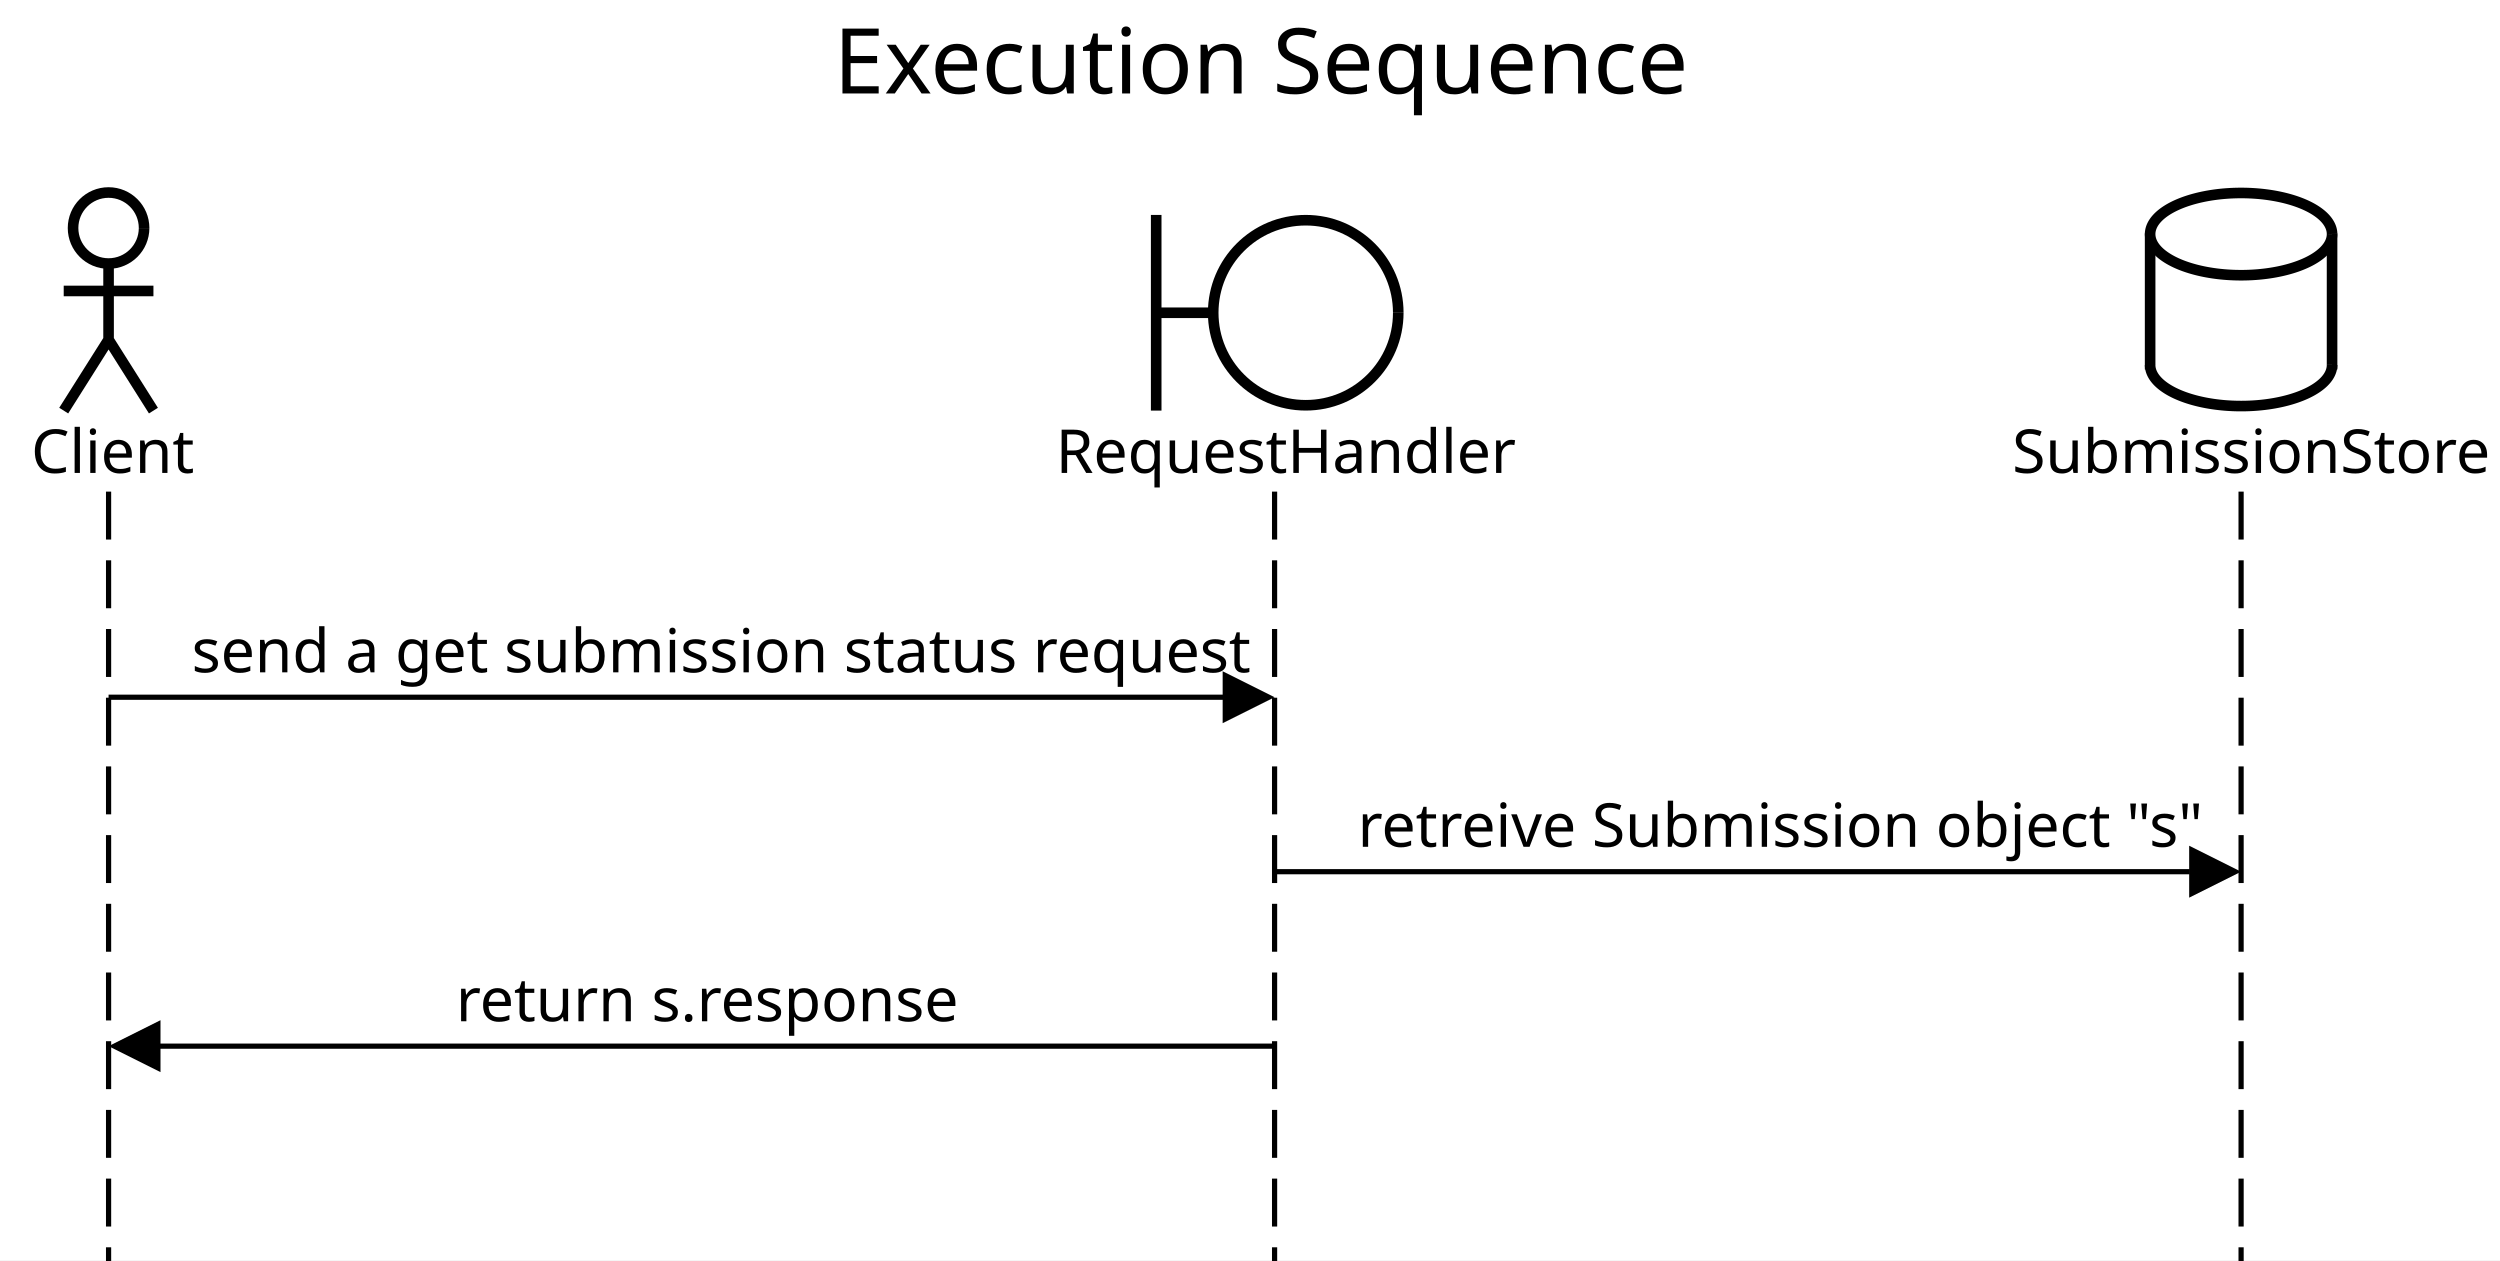
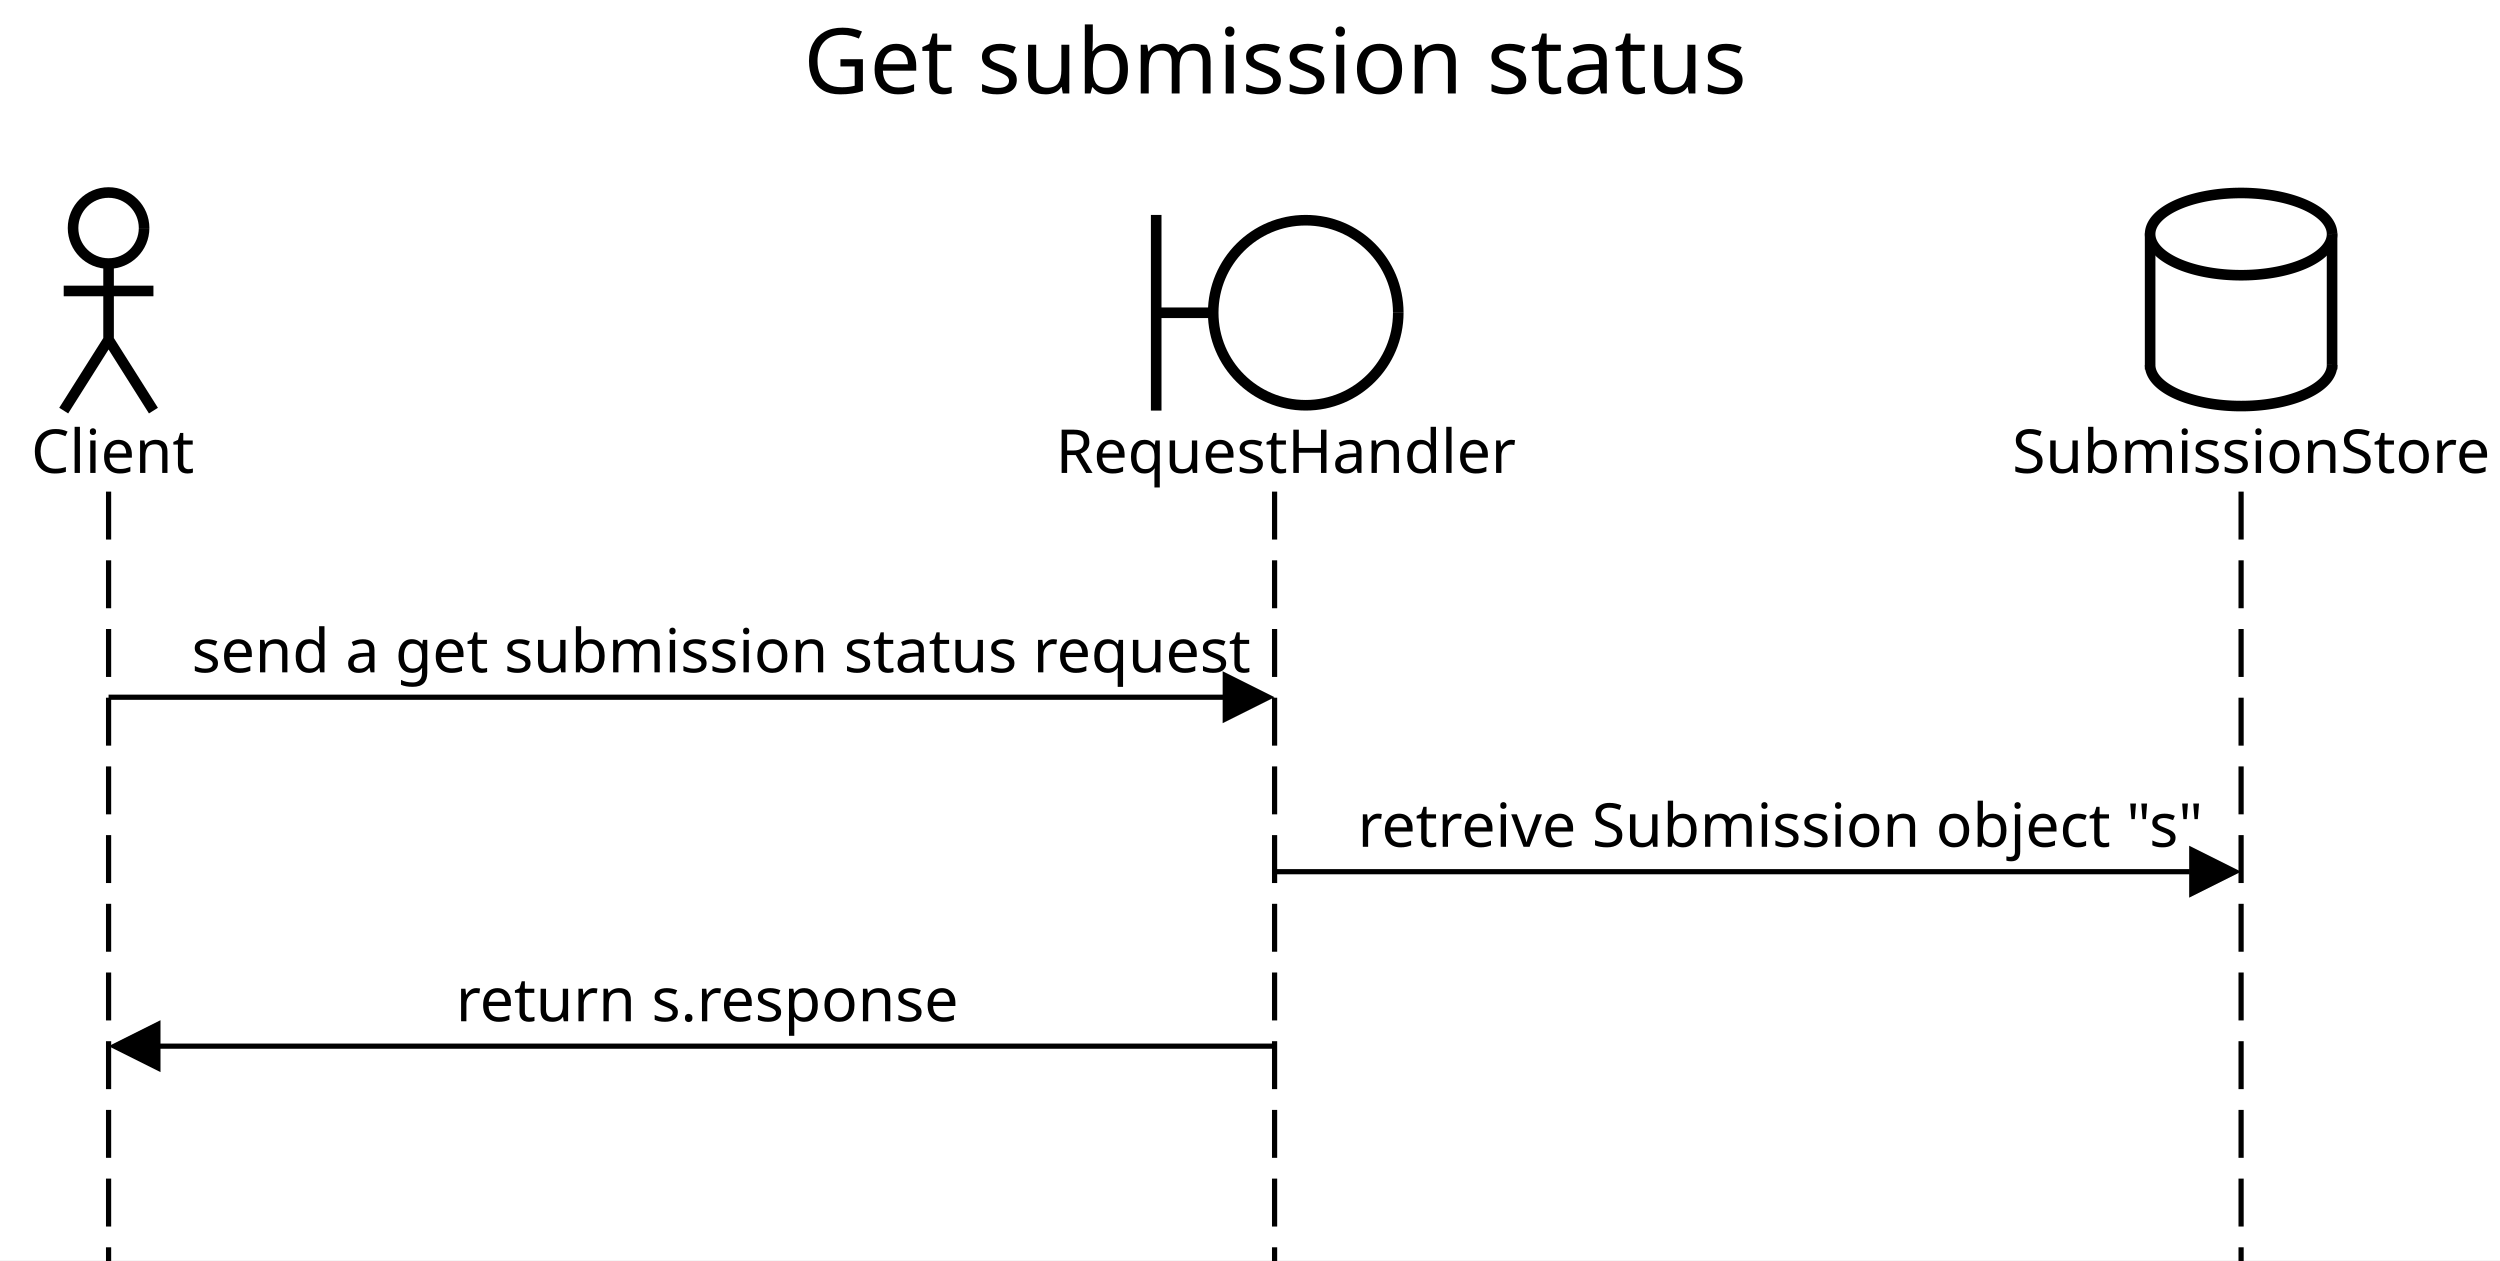
<svg xmlns="http://www.w3.org/2000/svg" version="1.1" width="605" height="305">
  <defs />
  <g>
    <g />
    <g />
    <g />
    <g>
      <rect fill="white" stroke="none" x="0" y="0" width="605" height="305" />
    </g>
    <g>
-       <text fill="black" stroke="none" font-family="sans-serif" font-size="16.5pt" font-style="normal" font-weight="normal" text-decoration="normal" x="201.733" y="22.618" text-anchor="start" dominant-baseline="alphabetic" xml:space="preserve">Execution Sequence</text>
+       <text fill="black" stroke="none" font-family="sans-serif" font-size="16.5pt" font-style="normal" font-weight="normal" text-decoration="normal" x="194.428" y="22.618" text-anchor="start" dominant-baseline="alphabetic" xml:space="preserve">Get submission status</text>
    </g>
    <g />
    <g>
      <path fill="none" stroke="black" paint-order="fill stroke markers" d=" M 26.275 118.971 L 26.275 305.946" stroke-miterlimit="10" stroke-width="1.257" stroke-dasharray="11.599,5.026" />
      <path fill="none" stroke="black" paint-order="fill stroke markers" d=" M 308.449 118.971 L 308.449 305.946" stroke-miterlimit="10" stroke-width="1.257" stroke-dasharray="11.599,5.026" />
      <path fill="none" stroke="black" paint-order="fill stroke markers" d=" M 542.345 118.971 L 542.345 305.946" stroke-miterlimit="10" stroke-width="1.257" stroke-dasharray="11.599,5.026" />
    </g>
    <g>
      <g>
        <path fill="white" stroke="black" paint-order="fill stroke markers" d=" M 34.87 55.188 A 8.595 8.595 0 1 1 34.87 55.179 M 26.275 63.783 L 26.275 82.179 M 15.418 70.417 L 37.131 70.417 M 26.275 82.179 L 15.418 99.368 M 26.275 82.179 L 37.131 99.368" stroke-miterlimit="10" stroke-width="2.563" stroke-dasharray="" />
      </g>
      <g>
        <g />
        <text fill="black" stroke="none" font-family="sans-serif" font-size="11pt" font-style="normal" font-weight="normal" text-decoration="normal" x="7.539" y="114.447" text-anchor="start" dominant-baseline="alphabetic" xml:space="preserve">Client</text>
      </g>
      <g>
        <path fill="white" stroke="black" paint-order="fill stroke markers" d=" M 338.38 75.695 A 22.392 22.392 0 1 1 338.38 75.672 M 279.799 52.021 L 279.799 99.368 M 278.517 75.695 L 293.596 75.695" stroke-miterlimit="10" stroke-width="2.563" stroke-dasharray="" />
      </g>
      <g>
        <g />
        <text fill="black" stroke="none" font-family="sans-serif" font-size="11pt" font-style="normal" font-weight="normal" text-decoration="normal" x="255.491" y="114.447" text-anchor="start" dominant-baseline="alphabetic" xml:space="preserve">RequestHandler</text>
      </g>
      <g>
        <path fill="white" stroke="black" paint-order="fill stroke markers" d=" M 520.331 89.416 L 520.331 57.751 L 564.36 57.751 L 564.36 89.416" stroke-miterlimit="10" stroke-width="2.563" stroke-dasharray="" />
        <path fill="white" stroke="black" paint-order="fill stroke markers" d=" M 564.36 56.65 L 564.359 56.75 L 564.356 56.85 L 564.35 56.949 L 564.343 57.048 L 564.333 57.148 L 564.321 57.247 L 564.306 57.347 L 564.29 57.446 L 564.271 57.545 L 564.25 57.644 L 564.227 57.743 L 564.202 57.842 L 564.175 57.941 L 564.145 58.039 L 564.113 58.138 L 564.079 58.236 L 564.043 58.334 L 564.005 58.432 L 563.964 58.53 L 563.921 58.628 L 563.877 58.725 L 563.83 58.822 L 563.781 58.919 L 563.729 59.016 L 563.676 59.113 L 563.62 59.209 L 563.563 59.305 L 563.503 59.401 L 563.441 59.496 L 563.377 59.591 L 563.311 59.686 L 563.243 59.781 L 563.172 59.875 L 563.1 59.969 L 563.026 60.063 L 562.949 60.156 L 562.871 60.249 L 562.79 60.342 L 562.707 60.434 L 562.622 60.526 L 562.536 60.617 L 562.447 60.708 L 562.356 60.799 L 562.263 60.889 L 562.169 60.979 L 562.072 61.069 L 561.973 61.158 L 561.873 61.246 L 561.77 61.334 L 561.665 61.422 L 561.559 61.509 L 561.45 61.595 L 561.34 61.682 L 561.228 61.767 L 561.114 61.852 L 560.998 61.937 L 560.88 62.021 L 560.76 62.104 L 560.638 62.187 L 560.515 62.27 L 560.39 62.352 L 560.263 62.433 L 560.134 62.514 L 560.003 62.594 L 559.871 62.673 L 559.737 62.752 L 559.601 62.83 L 559.464 62.908 L 559.324 62.985 L 559.183 63.062 L 559.041 63.137 L 558.896 63.213 L 558.75 63.287 L 558.603 63.361 L 558.453 63.434 L 558.303 63.507 L 558.15 63.578 L 557.996 63.649 L 557.841 63.72 L 557.683 63.79 L 557.525 63.859 L 557.364 63.927 L 557.203 63.994 L 557.04 64.061 L 556.875 64.127 L 556.709 64.192 L 556.541 64.257 L 556.372 64.321 L 556.202 64.384 L 556.03 64.446 L 555.857 64.508 L 555.683 64.568 L 555.507 64.628 L 555.33 64.687 L 555.151 64.746 L 554.971 64.803 L 554.79 64.86 L 554.608 64.916 L 554.425 64.971 L 554.24 65.025 L 554.054 65.078 L 553.867 65.131 L 553.679 65.182 L 553.49 65.233 L 553.299 65.283 L 553.108 65.332 L 552.915 65.38 L 552.722 65.428 L 552.527 65.474 L 552.331 65.52 L 552.135 65.564 L 551.937 65.608 L 551.738 65.651 L 551.539 65.693 L 551.338 65.734 L 551.137 65.774 L 550.935 65.814 L 550.731 65.852 L 550.528 65.89 L 550.323 65.926 L 550.117 65.962 L 549.911 65.996 L 549.704 66.03 L 549.496 66.063 L 549.287 66.095 L 549.078 66.126 L 548.868 66.156 L 548.657 66.185 L 548.446 66.213 L 548.234 66.24 L 548.022 66.266 L 547.809 66.291 L 547.595 66.315 L 547.381 66.339 L 547.167 66.361 L 546.952 66.382 L 546.736 66.402 L 546.52 66.422 L 546.304 66.44 L 546.087 66.458 L 545.87 66.474 L 545.653 66.489 L 545.435 66.504 L 545.217 66.517 L 544.998 66.53 L 544.78 66.541 L 544.561 66.552 L 544.342 66.561 L 544.122 66.57 L 543.903 66.577 L 543.683 66.584 L 543.463 66.59 L 543.243 66.594 L 543.023 66.598 L 542.803 66.6 L 542.583 66.602 L 542.363 66.602 L 542.143 66.602 L 541.923 66.601 L 541.703 66.598 L 541.483 66.595 L 541.263 66.59 L 541.043 66.585 L 540.823 66.579 L 540.604 66.571 L 540.384 66.563 L 540.165 66.553 L 539.946 66.543 L 539.727 66.532 L 539.509 66.519 L 539.291 66.506 L 539.073 66.492 L 538.855 66.477 L 538.638 66.46 L 538.421 66.443 L 538.205 66.425 L 537.989 66.406 L 537.773 66.385 L 537.558 66.364 L 537.344 66.342 L 537.13 66.319 L 536.916 66.295 L 536.703 66.27 L 536.49 66.244 L 536.278 66.217 L 536.067 66.189 L 535.856 66.16 L 535.646 66.13 L 535.437 66.1 L 535.228 66.068 L 535.02 66.035 L 534.813 66.002 L 534.607 65.967 L 534.401 65.932 L 534.196 65.895 L 533.992 65.858 L 533.789 65.82 L 533.586 65.781 L 533.385 65.741 L 533.184 65.7 L 532.984 65.658 L 532.786 65.615 L 532.588 65.571 L 532.391 65.527 L 532.195 65.481 L 532 65.435 L 531.806 65.388 L 531.614 65.34 L 531.422 65.291 L 531.231 65.241 L 531.042 65.19 L 530.854 65.139 L 530.666 65.086 L 530.48 65.033 L 530.295 64.979 L 530.112 64.924 L 529.929 64.869 L 529.748 64.812 L 529.568 64.755 L 529.39 64.697 L 529.212 64.638 L 529.036 64.578 L 528.862 64.517 L 528.688 64.456 L 528.516 64.394 L 528.346 64.331 L 528.177 64.267 L 528.009 64.203 L 527.842 64.138 L 527.678 64.072 L 527.514 64.005 L 527.352 63.938 L 527.192 63.869 L 527.033 63.801 L 526.875 63.731 L 526.72 63.661 L 526.565 63.59 L 526.413 63.518 L 526.261 63.446 L 526.112 63.373 L 525.964 63.299 L 525.818 63.225 L 525.673 63.149 L 525.53 63.074 L 525.389 62.997 L 525.249 62.92 L 525.112 62.843 L 524.975 62.765 L 524.841 62.686 L 524.708 62.606 L 524.578 62.526 L 524.448 62.446 L 524.321 62.365 L 524.196 62.283 L 524.072 62.201 L 523.95 62.118 L 523.83 62.034 L 523.712 61.95 L 523.596 61.866 L 523.481 61.781 L 523.369 61.695 L 523.258 61.609 L 523.149 61.523 L 523.042 61.436 L 522.938 61.348 L 522.835 61.26 L 522.734 61.172 L 522.635 61.083 L 522.538 60.993 L 522.442 60.904 L 522.349 60.814 L 522.258 60.723 L 522.169 60.632 L 522.082 60.541 L 521.997 60.449 L 521.914 60.357 L 521.833 60.264 L 521.754 60.171 L 521.677 60.078 L 521.603 59.984 L 521.53 59.89 L 521.459 59.796 L 521.391 59.701 L 521.324 59.607 L 521.26 59.511 L 521.198 59.416 L 521.138 59.32 L 521.08 59.224 L 521.024 59.128 L 520.97 59.031 L 520.918 58.935 L 520.869 58.838 L 520.822 58.741 L 520.776 58.643 L 520.733 58.546 L 520.693 58.448 L 520.654 58.35 L 520.617 58.252 L 520.583 58.153 L 520.551 58.055 L 520.521 57.956 L 520.493 57.858 L 520.468 57.759 L 520.444 57.66 L 520.423 57.561 L 520.404 57.462 L 520.387 57.362 L 520.372 57.263 L 520.36 57.164 L 520.35 57.064 L 520.342 56.965 L 520.336 56.865 L 520.332 56.766 L 520.331 56.666 L 520.331 56.567 L 520.334 56.467 L 520.34 56.368 L 520.347 56.268 L 520.356 56.169 L 520.368 56.07 L 520.382 55.97 L 520.398 55.871 L 520.417 55.772 L 520.437 55.673 L 520.46 55.574 L 520.485 55.475 L 520.512 55.376 L 520.541 55.277 L 520.573 55.179 L 520.606 55.081 L 520.642 54.982 L 520.68 54.884 L 520.72 54.787 L 520.763 54.689 L 520.807 54.591 L 520.854 54.494 L 520.902 54.397 L 520.953 54.3 L 521.006 54.204 L 521.062 54.107 L 521.119 54.011 L 521.178 53.915 L 521.24 53.82 L 521.304 53.725 L 521.369 53.63 L 521.437 53.535 L 521.507 53.441 L 521.579 53.347 L 521.653 53.253 L 521.73 53.16 L 521.808 53.067 L 521.888 52.974 L 521.97 52.882 L 522.055 52.79 L 522.141 52.698 L 522.23 52.607 L 522.32 52.516 L 522.413 52.426 L 522.507 52.336 L 522.603 52.247 L 522.702 52.158 L 522.802 52.069 L 522.905 51.981 L 523.009 51.893 L 523.115 51.806 L 523.223 51.719 L 523.333 51.633 L 523.445 51.547 L 523.559 51.462 L 523.675 51.378 L 523.792 51.293 L 523.912 51.21 L 524.033 51.127 L 524.156 51.044 L 524.281 50.962 L 524.408 50.881 L 524.536 50.8 L 524.667 50.72 L 524.799 50.64 L 524.932 50.561 L 525.068 50.483 L 525.205 50.405 L 525.344 50.328 L 525.485 50.251 L 525.627 50.176 L 525.772 50.1 L 525.917 50.026 L 526.065 49.952 L 526.214 49.878 L 526.364 49.806 L 526.516 49.734 L 526.67 49.663 L 526.826 49.592 L 526.982 49.522 L 527.141 49.453 L 527.301 49.385 L 527.462 49.317 L 527.625 49.25 L 527.79 49.184 L 527.956 49.119 L 528.123 49.054 L 528.292 48.99 L 528.462 48.927 L 528.633 48.865 L 528.806 48.803 L 528.981 48.742 L 529.156 48.682 L 529.333 48.623 L 529.511 48.565 L 529.691 48.507 L 529.872 48.45 L 530.054 48.394 L 530.237 48.339 L 530.421 48.285 L 530.607 48.231 L 530.794 48.179 L 530.982 48.127 L 531.171 48.076 L 531.361 48.026 L 531.552 47.977 L 531.745 47.928 L 531.938 47.881 L 532.133 47.834 L 532.328 47.788 L 532.525 47.744 L 532.722 47.7 L 532.921 47.657 L 533.12 47.614 L 533.321 47.573 L 533.522 47.533 L 533.724 47.493 L 533.927 47.455 L 534.131 47.417 L 534.336 47.381 L 534.541 47.345 L 534.747 47.31 L 534.954 47.276 L 535.162 47.243 L 535.37 47.211 L 535.58 47.18 L 535.789 47.15 L 536 47.121 L 536.211 47.093 L 536.423 47.065 L 536.635 47.039 L 536.848 47.014 L 537.061 46.989 L 537.275 46.966 L 537.49 46.944 L 537.705 46.922 L 537.92 46.902 L 538.136 46.882 L 538.352 46.864 L 538.569 46.846 L 538.786 46.83 L 539.004 46.814 L 539.221 46.799 L 539.439 46.786 L 539.658 46.773 L 539.876 46.761 L 540.095 46.751 L 540.314 46.741 L 540.534 46.732 L 540.753 46.725 L 540.973 46.718 L 541.193 46.712 L 541.413 46.708 L 541.633 46.704 L 541.853 46.701 L 542.073 46.699 L 542.293 46.699 L 542.513 46.699 L 542.733 46.7 L 542.953 46.702 L 543.173 46.706 L 543.393 46.71 L 543.613 46.715 L 543.833 46.721 L 544.052 46.729 L 544.272 46.737 L 544.491 46.746 L 544.71 46.756 L 544.929 46.767 L 545.147 46.779 L 545.365 46.793 L 545.583 46.807 L 545.801 46.822 L 546.018 46.838 L 546.235 46.855 L 546.452 46.873 L 546.668 46.892 L 546.883 46.912 L 547.098 46.933 L 547.313 46.955 L 547.527 46.978 L 547.741 47.002 L 547.954 47.027 L 548.167 47.053 L 548.379 47.08 L 548.59 47.107 L 548.801 47.136 L 549.011 47.166 L 549.221 47.196 L 549.429 47.228 L 549.638 47.26 L 549.845 47.294 L 550.051 47.328 L 550.257 47.363 L 550.462 47.4 L 550.667 47.437 L 550.87 47.475 L 551.073 47.514 L 551.274 47.554 L 551.475 47.595 L 551.675 47.636 L 551.874 47.679 L 552.072 47.723 L 552.269 47.767 L 552.465 47.812 L 552.66 47.858 L 552.854 47.905 L 553.047 47.953 L 553.239 48.002 L 553.429 48.052 L 553.619 48.102 L 553.807 48.154 L 553.995 48.206 L 554.181 48.259 L 554.366 48.313 L 554.55 48.368 L 554.733 48.423 L 554.914 48.48 L 555.094 48.537 L 555.273 48.595 L 555.45 48.654 L 555.627 48.714 L 555.802 48.774 L 555.975 48.835 L 556.147 48.897 L 556.318 48.96 L 556.488 49.024 L 556.656 49.088 L 556.822 49.153 L 556.987 49.219 L 557.151 49.285 L 557.313 49.353 L 557.474 49.421 L 557.633 49.489 L 557.791 49.559 L 557.947 49.629 L 558.101 49.7 L 558.254 49.771 L 558.406 49.844 L 558.555 49.917 L 558.704 49.99 L 558.85 50.065 L 558.995 50.139 L 559.138 50.215 L 559.28 50.291 L 559.419 50.368 L 559.558 50.446 L 559.694 50.524 L 559.829 50.603 L 559.962 50.682 L 560.093 50.762 L 560.222 50.842 L 560.35 50.923 L 560.475 51.005 L 560.599 51.087 L 560.722 51.17 L 560.842 51.253 L 560.96 51.337 L 561.077 51.422 L 561.192 51.507 L 561.304 51.592 L 561.415 51.678 L 561.524 51.765 L 561.632 51.851 L 561.737 51.939 L 561.84 52.027 L 561.941 52.115 L 562.041 52.204 L 562.138 52.293 L 562.233 52.383 L 562.327 52.473 L 562.418 52.564 L 562.508 52.655 L 562.595 52.746 L 562.68 52.838 L 562.764 52.93 L 562.845 53.022 L 562.924 53.115 L 563.001 53.208 L 563.077 53.302 L 563.15 53.396 L 563.221 53.49 L 563.289 53.584 L 563.356 53.679 L 563.421 53.774 L 563.483 53.87 L 563.544 53.965 L 563.602 54.061 L 563.658 54.158 L 563.713 54.254 L 563.764 54.351 L 563.814 54.448 L 563.862 54.545 L 563.907 54.642 L 563.951 54.74 L 563.992 54.838 L 564.031 54.936 L 564.068 55.034 L 564.103 55.132 L 564.135 55.23 L 564.165 55.329 L 564.193 55.428 L 564.219 55.526 L 564.243 55.625 L 564.265 55.724 L 564.284 55.824 L 564.301 55.923 L 564.316 56.022 L 564.329 56.121 L 564.34 56.221 L 564.348 56.32 L 564.354 56.42 L 564.358 56.519 L 564.36 56.619 M 564.36 88.316 L 564.359 88.415 L 564.356 88.515 L 564.35 88.614 L 564.343 88.714 L 564.333 88.813 L 564.321 88.912 L 564.306 89.012 L 564.29 89.111 L 564.271 89.21 L 564.25 89.309 L 564.227 89.408 L 564.202 89.507 L 564.175 89.606 L 564.145 89.704 L 564.113 89.803 L 564.079 89.901 L 564.043 89.999 L 564.005 90.097 L 563.964 90.195 L 563.921 90.293 L 563.877 90.39 L 563.83 90.487 L 563.781 90.584 L 563.729 90.681 L 563.676 90.778 L 563.62 90.874 L 563.563 90.97 L 563.503 91.066 L 563.441 91.161 L 563.377 91.257 L 563.311 91.352 L 563.243 91.446 L 563.172 91.54 L 563.1 91.634 L 563.026 91.728 L 562.949 91.821 L 562.871 91.914 L 562.79 92.007 L 562.707 92.099 L 562.622 92.191 L 562.536 92.283 L 562.447 92.374 L 562.356 92.464 L 562.263 92.555 L 562.169 92.644 L 562.072 92.734 L 561.973 92.823 L 561.873 92.911 L 561.77 92.999 L 561.665 93.087 L 561.559 93.174 L 561.45 93.261 L 561.34 93.347 L 561.228 93.432 L 561.114 93.517 L 560.998 93.602 L 560.88 93.686 L 560.76 93.77 L 560.638 93.853 L 560.515 93.935 L 560.39 94.017 L 560.263 94.098 L 560.134 94.179 L 560.003 94.259 L 559.871 94.338 L 559.737 94.417 L 559.601 94.496 L 559.464 94.573 L 559.324 94.65 L 559.183 94.727 L 559.041 94.803 L 558.896 94.878 L 558.75 94.952 L 558.603 95.026 L 558.453 95.099 L 558.303 95.172 L 558.15 95.244 L 557.996 95.315 L 557.841 95.385 L 557.683 95.455 L 557.525 95.524 L 557.364 95.592 L 557.203 95.659 L 557.04 95.726 L 556.875 95.792 L 556.709 95.858 L 556.541 95.922 L 556.372 95.986 L 556.202 96.049 L 556.03 96.111 L 555.857 96.173 L 555.683 96.233 L 555.507 96.293 L 555.33 96.352 L 555.151 96.411 L 554.971 96.468 L 554.79 96.525 L 554.608 96.581 L 554.425 96.636 L 554.24 96.69 L 554.054 96.743 L 553.867 96.796 L 553.679 96.847 L 553.49 96.898 L 553.299 96.948 L 553.108 96.997 L 552.915 97.045 L 552.722 97.093 L 552.527 97.139 L 552.331 97.185 L 552.135 97.23 L 551.937 97.273 L 551.738 97.316 L 551.539 97.358 L 551.338 97.399 L 551.137 97.44 L 550.935 97.479 L 550.731 97.517 L 550.528 97.555 L 550.323 97.591 L 550.117 97.627 L 549.911 97.661 L 549.704 97.695 L 549.496 97.728 L 549.287 97.76 L 549.078 97.791 L 548.868 97.821 L 548.657 97.85 L 548.446 97.878 L 548.234 97.905 L 548.022 97.931 L 547.809 97.956 L 547.595 97.98 L 547.381 98.004 L 547.167 98.026 L 546.952 98.047 L 546.736 98.068 L 546.52 98.087 L 546.304 98.105 L 546.087 98.123 L 545.87 98.139 L 545.653 98.155 L 545.435 98.169 L 545.217 98.183 L 544.998 98.195 L 544.78 98.207 L 544.561 98.217 L 544.342 98.227 L 544.122 98.235 L 543.903 98.243 L 543.683 98.249 L 543.463 98.255 L 543.243 98.259 L 543.023 98.263 L 542.803 98.265 L 542.583 98.267 L 542.363 98.268 L 542.143 98.267 L 541.923 98.266 L 541.703 98.263 L 541.483 98.26 L 541.263 98.256 L 541.043 98.25 L 540.823 98.244 L 540.604 98.236 L 540.384 98.228 L 540.165 98.219 L 539.946 98.208 L 539.727 98.197 L 539.509 98.185 L 539.291 98.171 L 539.073 98.157 L 538.855 98.142 L 538.638 98.125 L 538.421 98.108 L 538.205 98.09 L 537.989 98.071 L 537.773 98.051 L 537.558 98.029 L 537.344 98.007 L 537.13 97.984 L 536.916 97.96 L 536.703 97.935 L 536.49 97.909 L 536.278 97.882 L 536.067 97.854 L 535.856 97.825 L 535.646 97.796 L 535.437 97.765 L 535.228 97.733 L 535.02 97.7 L 534.813 97.667 L 534.607 97.632 L 534.401 97.597 L 534.196 97.561 L 533.992 97.523 L 533.789 97.485 L 533.586 97.446 L 533.385 97.406 L 533.184 97.365 L 532.984 97.323 L 532.786 97.28 L 532.588 97.237 L 532.391 97.192 L 532.195 97.147 L 532 97.1 L 531.806 97.053 L 531.614 97.005 L 531.422 96.956 L 531.231 96.906 L 531.042 96.856 L 530.854 96.804 L 530.666 96.752 L 530.48 96.698 L 530.295 96.644 L 530.112 96.59 L 529.929 96.534 L 529.748 96.477 L 529.568 96.42 L 529.39 96.362 L 529.212 96.303 L 529.036 96.243 L 528.862 96.182 L 528.688 96.121 L 528.516 96.059 L 528.346 95.996 L 528.177 95.932 L 528.009 95.868 L 527.842 95.803 L 527.678 95.737 L 527.514 95.67 L 527.352 95.603 L 527.192 95.535 L 527.033 95.466 L 526.875 95.396 L 526.72 95.326 L 526.565 95.255 L 526.413 95.183 L 526.261 95.111 L 526.112 95.038 L 525.964 94.964 L 525.818 94.89 L 525.673 94.815 L 525.53 94.739 L 525.389 94.663 L 525.249 94.586 L 525.112 94.508 L 524.975 94.43 L 524.841 94.351 L 524.708 94.272 L 524.578 94.192 L 524.448 94.111 L 524.321 94.03 L 524.196 93.948 L 524.072 93.866 L 523.95 93.783 L 523.83 93.699 L 523.712 93.615 L 523.596 93.531 L 523.481 93.446 L 523.369 93.36 L 523.258 93.274 L 523.149 93.188 L 523.042 93.101 L 522.938 93.013 L 522.835 92.925 L 522.734 92.837 L 522.635 92.748 L 522.538 92.659 L 522.442 92.569 L 522.349 92.479 L 522.258 92.388 L 522.169 92.297 L 522.082 92.206 L 521.997 92.114 L 521.914 92.022 L 521.833 91.929 L 521.754 91.836 L 521.677 91.743 L 521.603 91.649 L 521.53 91.555 L 521.459 91.461 L 521.391 91.367 L 521.324 91.272 L 521.26 91.177 L 521.198 91.081 L 521.138 90.985 L 521.08 90.889 L 521.024 90.793 L 520.97 90.697 L 520.918 90.6 L 520.869 90.503 L 520.822 90.406 L 520.776 90.308 L 520.733 90.211 L 520.693 90.113 L 520.654 90.015 L 520.617 89.917 L 520.583 89.819 L 520.551 89.72 L 520.521 89.621 L 520.493 89.523 L 520.468 89.424 L 520.444 89.325 L 520.423 89.226 L 520.404 89.127 L 520.387 89.028 L 520.372 88.928 L 520.36 88.829 L 520.35 88.729 L 520.342 88.63 L 520.336 88.531 L 520.332 88.431 L 520.331 88.331" stroke-miterlimit="10" stroke-width="2.563" stroke-dasharray="" />
      </g>
      <g>
        <g />
        <text fill="black" stroke="none" font-family="sans-serif" font-size="11pt" font-style="normal" font-weight="normal" text-decoration="normal" x="486.952" y="114.447" text-anchor="start" dominant-baseline="alphabetic" xml:space="preserve">SubmissionStore</text>
      </g>
    </g>
    <g>
      <g>
        <g>
          <rect fill="white" stroke="none" x="44.118" y="149.128" width="246.488" height="19.602" />
        </g>
        <text fill="black" stroke="none" font-family="sans-serif" font-size="11pt" font-style="normal" font-weight="normal" text-decoration="normal" x="46.38" y="162.699" text-anchor="start" dominant-baseline="alphabetic" xml:space="preserve">send a get submission status request</text>
      </g>
      <g>
        <path fill="none" stroke="black" paint-order="fill stroke markers" d=" M 26.275 168.73 L 296.034 168.73" stroke-miterlimit="10" stroke-width="1.257" stroke-dasharray="" />
        <g transform="translate(308.4485,168.7301) translate(-308.4485,-168.7301)">
          <path fill="black" stroke="none" paint-order="stroke fill markers" d=" M 295.883 162.447 L 308.449 168.73 L 295.883 175.013 Z" />
        </g>
      </g>
      <g>
        <g>
          <rect fill="white" stroke="none" x="326.292" y="191.348" width="198.211" height="19.602" />
        </g>
        <text fill="black" stroke="none" font-family="sans-serif" font-size="11pt" font-style="normal" font-weight="normal" text-decoration="normal" x="328.553" y="204.919" text-anchor="start" dominant-baseline="alphabetic" xml:space="preserve">retreive Submission object "s"</text>
      </g>
      <g>
        <path fill="none" stroke="black" paint-order="fill stroke markers" d=" M 308.449 210.95 L 529.931 210.95" stroke-miterlimit="10" stroke-width="1.257" stroke-dasharray="" />
        <g transform="translate(542.3455,210.9503) translate(-542.3455,-210.9503)">
          <path fill="black" stroke="none" paint-order="stroke fill markers" d=" M 529.78 204.668 L 542.345 210.95 L 529.78 217.233 Z" />
        </g>
      </g>
      <g>
        <g>
          <rect fill="white" stroke="none" x="108.074" y="233.568" width="118.575" height="19.602" />
        </g>
        <text fill="black" stroke="none" font-family="sans-serif" font-size="11pt" font-style="normal" font-weight="normal" text-decoration="normal" x="110.336" y="247.139" text-anchor="start" dominant-baseline="alphabetic" xml:space="preserve">return s.response</text>
      </g>
      <g>
        <path fill="none" stroke="black" paint-order="fill stroke markers" d=" M 308.449 253.171 L 38.689 253.171" stroke-miterlimit="10" stroke-width="1.257" stroke-dasharray="" />
        <g transform="translate(26.27471,253.1705) translate(-26.27471,-253.1705)">
          <path fill="black" stroke="none" paint-order="stroke fill markers" d=" M 38.84 246.888 L 26.275 253.171 L 38.84 259.453 Z" />
        </g>
      </g>
    </g>
    <g />
    <g />
    <g />
  </g>
</svg>
